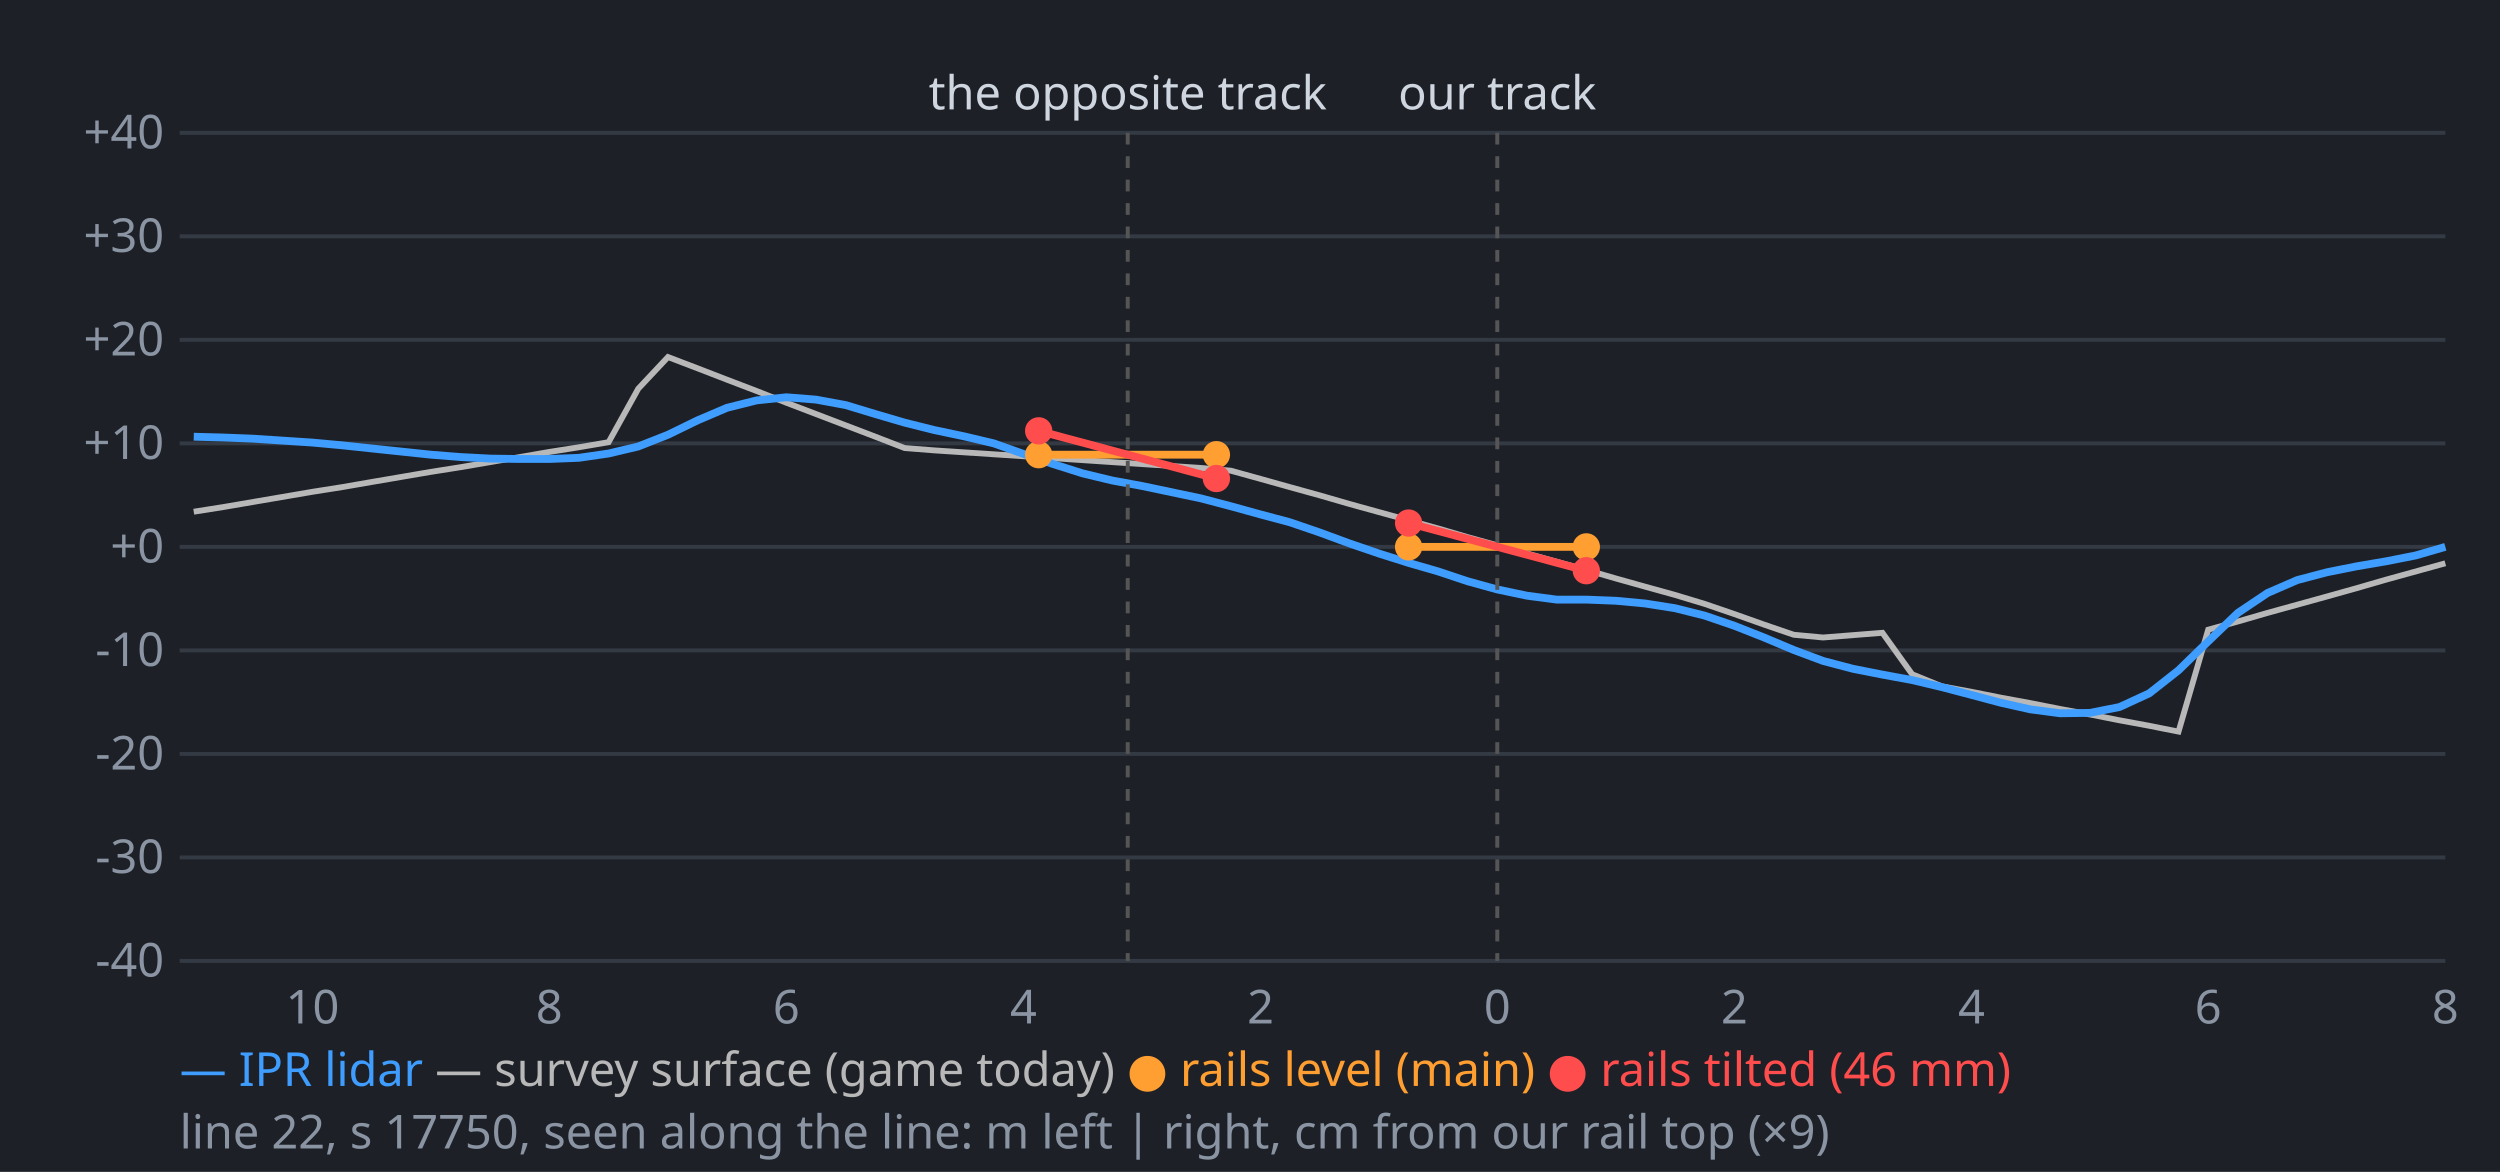
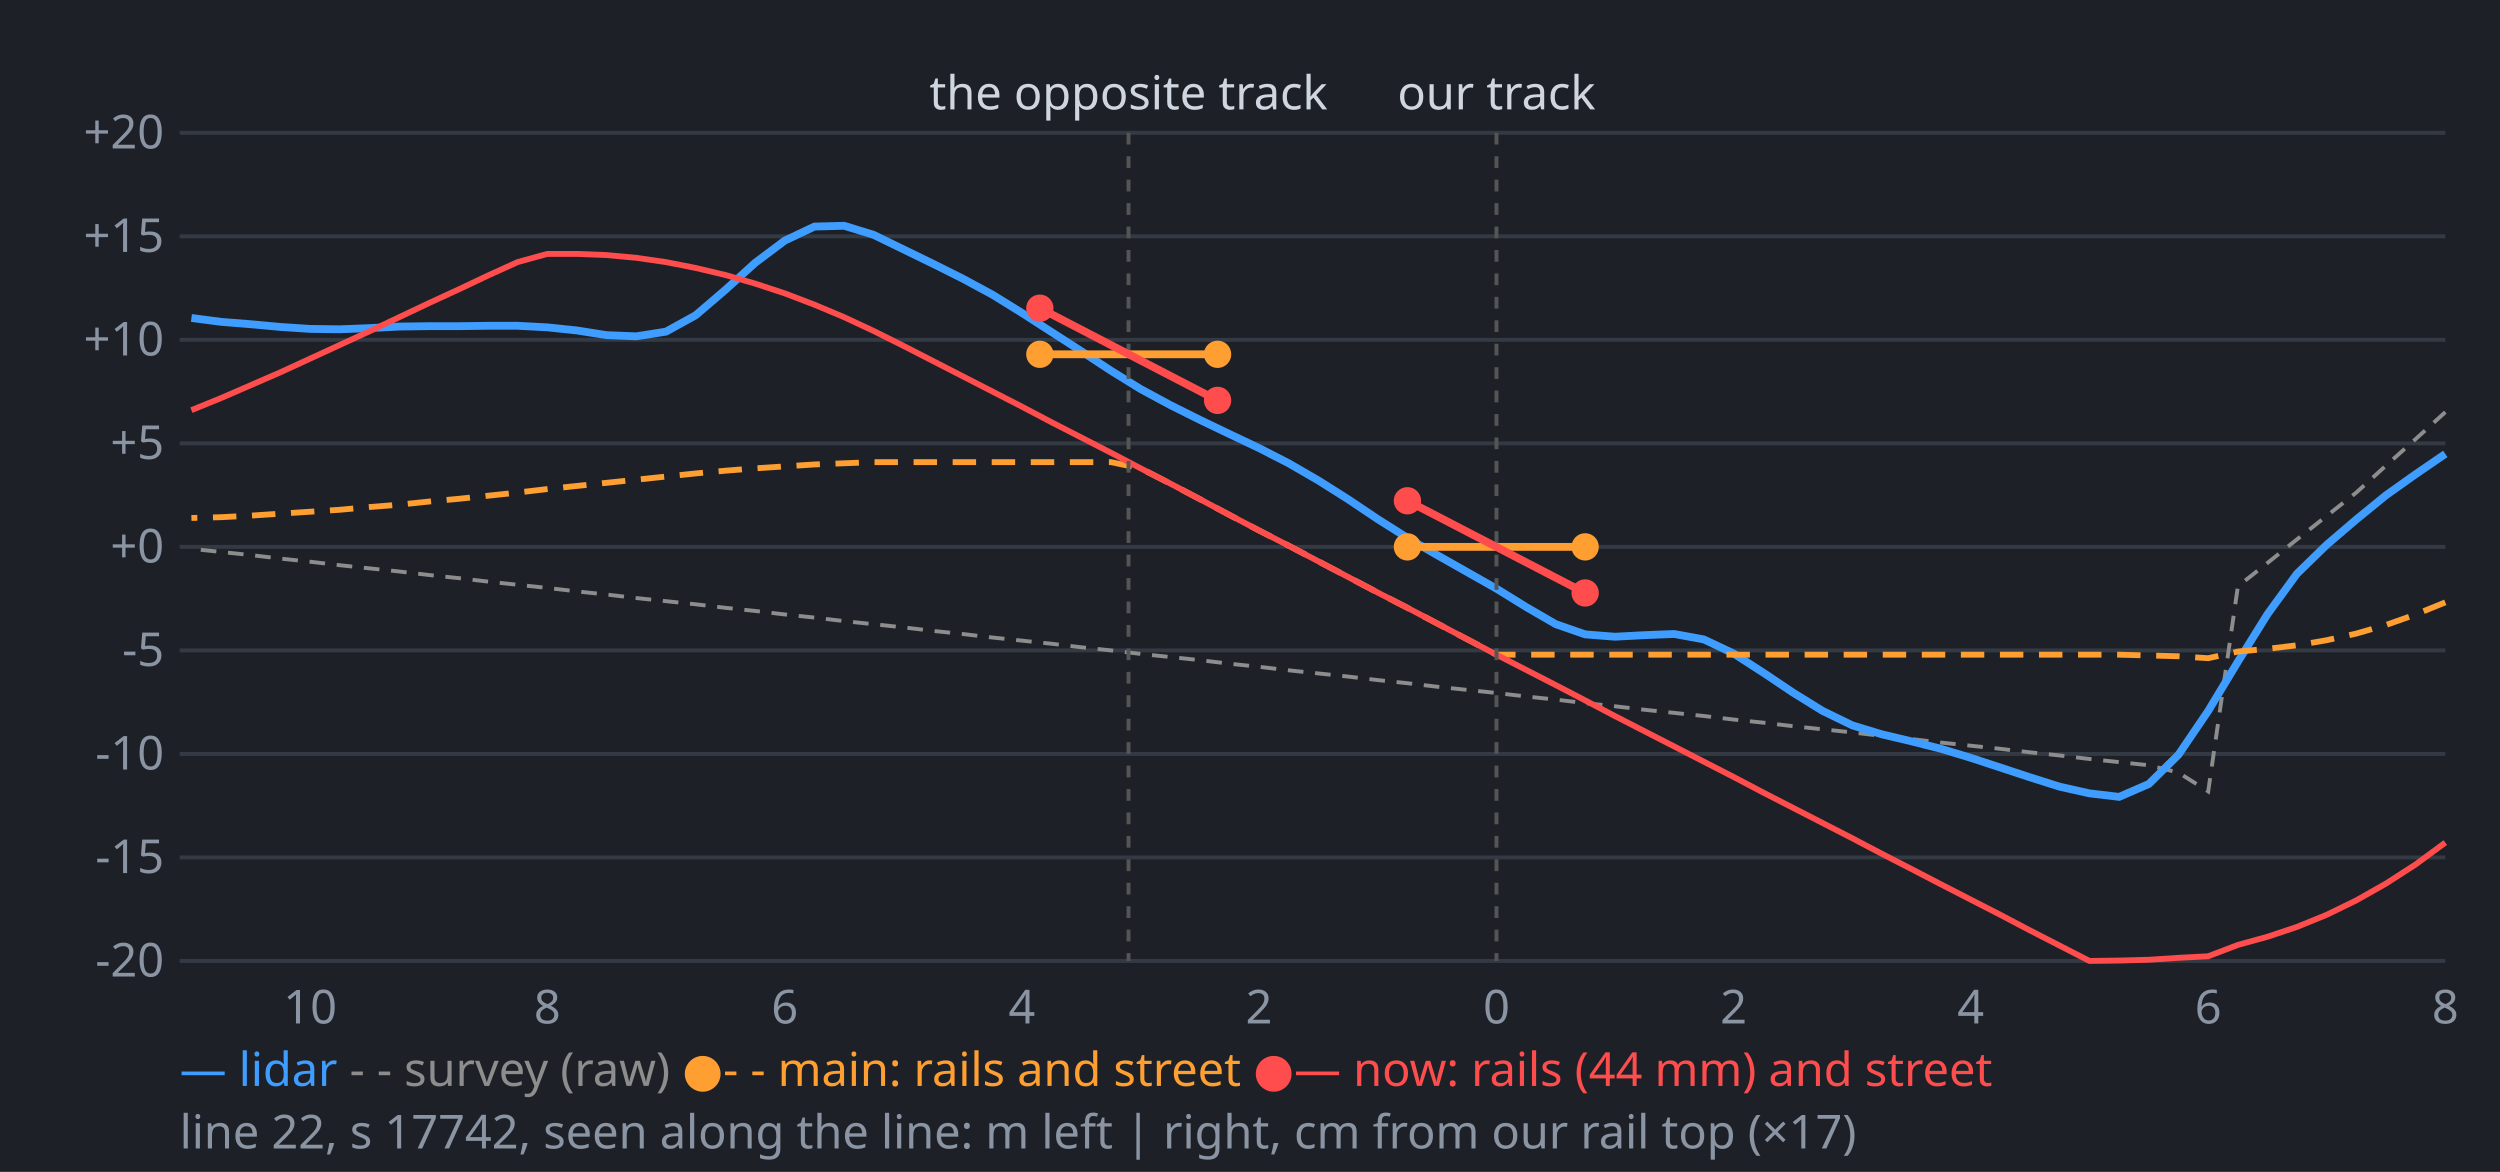
<svg xmlns="http://www.w3.org/2000/svg" viewBox="0 0 640 300" font-family="sans-serif" font-size="12">
  <rect width="640" height="300" fill="#1d2127" />
  <line x1="46" x2="626" y1="246.0" y2="246.0" stroke="#333a44" />
-   <text x="42" y="250.0" fill="#8a94a3" text-anchor="end">-40</text>
+   <text x="42" y="250.0" fill="#8a94a3" text-anchor="end">-20</text>
  <line x1="46" x2="626" y1="219.5" y2="219.5" stroke="#333a44" />
-   <text x="42" y="223.5" fill="#8a94a3" text-anchor="end">-30</text>
+   <text x="42" y="223.5" fill="#8a94a3" text-anchor="end">-15</text>
  <line x1="46" x2="626" y1="193.0" y2="193.0" stroke="#333a44" />
-   <text x="42" y="197.0" fill="#8a94a3" text-anchor="end">-20</text>
+   <text x="42" y="197.0" fill="#8a94a3" text-anchor="end">-10</text>
  <line x1="46" x2="626" y1="166.5" y2="166.5" stroke="#333a44" />
-   <text x="42" y="170.5" fill="#8a94a3" text-anchor="end">-10</text>
+   <text x="42" y="170.5" fill="#8a94a3" text-anchor="end">-5</text>
  <line x1="46" x2="626" y1="140.0" y2="140.0" stroke="#333a44" />
  <text x="42" y="144.0" fill="#8a94a3" text-anchor="end">+0</text>
  <line x1="46" x2="626" y1="113.5" y2="113.5" stroke="#333a44" />
-   <text x="42" y="117.5" fill="#8a94a3" text-anchor="end">+10</text>
+   <text x="42" y="117.5" fill="#8a94a3" text-anchor="end">+5</text>
  <line x1="46" x2="626" y1="87.0" y2="87.0" stroke="#333a44" />
-   <text x="42" y="91.0" fill="#8a94a3" text-anchor="end">+20</text>
+   <text x="42" y="91.0" fill="#8a94a3" text-anchor="end">+10</text>
  <line x1="46" x2="626" y1="60.5" y2="60.5" stroke="#333a44" />
-   <text x="42" y="64.5" fill="#8a94a3" text-anchor="end">+30</text>
+   <text x="42" y="64.5" fill="#8a94a3" text-anchor="end">+15</text>
  <line x1="46" x2="626" y1="34.0" y2="34.0" stroke="#333a44" />
-   <text x="42" y="38.0" fill="#8a94a3" text-anchor="end">+40</text>
+   <text x="42" y="38.0" fill="#8a94a3" text-anchor="end">+20</text>
  <text x="626.0" y="262" fill="#8a94a3" text-anchor="middle">8</text>
  <text x="565.3" y="262" fill="#8a94a3" text-anchor="middle">6</text>
-   <text x="504.7" y="262" fill="#8a94a3" text-anchor="middle">4</text>
-   <text x="444.0" y="262" fill="#8a94a3" text-anchor="middle">2</text>
-   <text x="383.3" y="262" fill="#8a94a3" text-anchor="middle">0</text>
-   <text x="322.7" y="262" fill="#8a94a3" text-anchor="middle">2</text>
-   <text x="262.0" y="262" fill="#8a94a3" text-anchor="middle">4</text>
-   <text x="201.3" y="262" fill="#8a94a3" text-anchor="middle">6</text>
-   <text x="140.6" y="262" fill="#8a94a3" text-anchor="middle">8</text>
-   <text x="80.0" y="262" fill="#8a94a3" text-anchor="middle">10</text>
-   <polyline fill="none" stroke="#b8b8b8" stroke-width="1.5" points="626.0,144.2 618.4,146.3 610.8,148.4 603.2,150.6 595.7,152.7 588.1,154.8 580.5,156.9 572.9,159.1 565.3,161.2 557.7,187.3 550.2,185.8 542.6,184.4 535.0,182.9 527.4,181.5 519.8,180.0 512.2,178.6 504.7,177.1 497.1,175.7 489.5,172.6 481.9,162.0 474.3,162.6 466.7,163.2 459.2,162.5 451.6,159.9 444.0,157.2 436.4,154.6 428.8,152.3 421.2,150.2 413.7,148.1 406.1,145.9 398.5,143.8 390.9,141.7 383.3,139.6 375.7,137.5 368.2,135.3 360.6,133.2 353.0,131.1 345.4,129.0 337.8,126.8 330.2,124.7 322.7,122.6 315.1,120.5 307.5,119.8 299.9,119.3 292.3,118.8 284.7,118.3 277.2,117.8 269.6,117.3 262.0,116.8 254.4,116.3 246.8,115.8 239.2,115.3 231.6,114.7 224.1,111.8 216.5,108.9 208.9,106.0 201.3,103.1 193.7,100.1 186.1,97.2 178.6,94.3 171.0,91.4 163.4,99.5 155.8,113.2 148.2,114.5 140.6,115.7 133.1,117.0 125.5,118.3 117.9,119.6 110.3,120.8 102.7,122.1 95.1,123.4 87.6,124.7 80.0,125.9 72.4,127.2 64.8,128.5 57.2,129.8 49.6,131.0" />
-   <polyline fill="none" stroke="#3e9dff" stroke-width="2" points="626.0,140.0 618.4,142.2 610.8,143.7 603.2,145.0 595.7,146.5 588.1,148.5 580.5,151.8 572.9,156.9 565.3,164.2 557.7,171.6 550.2,177.5 542.6,181.0 535.0,182.5 527.4,182.6 519.8,181.6 512.2,179.9 504.7,177.9 497.1,175.9 489.5,174.1 481.9,172.7 474.3,171.2 466.7,169.2 459.2,166.4 451.6,163.2 444.0,160.2 436.4,157.6 428.8,155.7 421.2,154.5 413.7,153.8 406.1,153.5 398.5,153.5 390.9,152.5 383.3,150.9 375.7,148.8 368.2,146.3 360.6,144.1 353.0,141.7 345.4,139.1 337.8,136.3 330.2,133.7 322.7,131.7 315.1,129.6 307.5,127.6 299.9,126.0 292.3,124.4 284.7,123.0 277.2,121.2 269.6,118.8 262.0,116.2 254.4,113.5 246.8,111.7 239.2,110.1 231.6,108.2 224.1,106.0 216.5,103.7 208.9,102.3 201.3,101.7 193.7,102.5 186.1,104.4 178.6,107.6 171.0,111.3 163.4,114.3 155.8,116.1 148.2,117.2 140.6,117.5 133.1,117.5 125.5,117.4 117.9,117.0 110.3,116.4 102.7,115.6 95.1,114.8 87.6,114.0 80.0,113.3 72.4,112.8 64.8,112.3 57.2,112.0 49.6,111.8" />
-   <line x1="383.3" x2="383.3" y1="34" y2="246" stroke="#555" stroke-dasharray="3 3" />
-   <text x="383.3" y="28" fill="#cfd6df" text-anchor="middle">our track</text>
-   <line x1="360.6" y1="140.0" x2="406.1" y2="140.0" stroke="#ff9e31" stroke-width="2" />
-   <circle cx="360.6" cy="140.0" r="3.5" fill="#ff9e31" />
-   <circle cx="406.1" cy="140.0" r="3.5" fill="#ff9e31" />
-   <line x1="360.6" y1="133.9" x2="406.1" y2="146.1" stroke="#ff4d4d" stroke-width="2" />
-   <circle cx="360.6" cy="133.9" r="3.5" fill="#ff4d4d" />
-   <circle cx="406.1" cy="146.1" r="3.5" fill="#ff4d4d" />
-   <line x1="288.7" x2="288.7" y1="34" y2="246" stroke="#555" stroke-dasharray="3 3" />
-   <text x="288.7" y="28" fill="#cfd6df" text-anchor="middle">the opposite track</text>
-   <line x1="265.9" y1="116.4" x2="311.4" y2="116.4" stroke="#ff9e31" stroke-width="2" />
-   <circle cx="265.9" cy="116.4" r="3.5" fill="#ff9e31" />
-   <circle cx="311.4" cy="116.4" r="3.5" fill="#ff9e31" />
-   <line x1="265.9" y1="110.3" x2="311.4" y2="122.5" stroke="#ff4d4d" stroke-width="2" />
-   <circle cx="265.9" cy="110.3" r="3.5" fill="#ff4d4d" />
-   <circle cx="311.4" cy="122.5" r="3.5" fill="#ff4d4d" />
+   <text x="504.5" y="262" fill="#8a94a3" text-anchor="middle">4</text>
+   <text x="443.8" y="262" fill="#8a94a3" text-anchor="middle">2</text>
+   <text x="383.1" y="262" fill="#8a94a3" text-anchor="middle">0</text>
+   <text x="322.3" y="262" fill="#8a94a3" text-anchor="middle">2</text>
+   <text x="261.6" y="262" fill="#8a94a3" text-anchor="middle">4</text>
+   <text x="200.9" y="262" fill="#8a94a3" text-anchor="middle">6</text>
+   <text x="140.1" y="262" fill="#8a94a3" text-anchor="middle">8</text>
+   <text x="79.4" y="262" fill="#8a94a3" text-anchor="middle">10</text>
+   <polyline fill="none" stroke="#8d8d8d" stroke-width="1" stroke-dasharray="4 3" points="626.0,105.5 618.4,112.4 610.8,119.2 603.2,126.1 595.6,132.1 588.0,138.1 580.5,144.1 572.9,150.1 565.3,202.6 557.7,197.8 550.1,195.9 542.5,195.1 534.9,194.3 527.3,193.4 519.7,192.6 512.1,191.7 504.5,190.9 496.9,190.1 489.4,189.2 481.8,188.4 474.2,187.5 466.6,186.7 459.0,185.9 451.4,185.0 443.8,184.2 436.2,183.3 428.6,182.5 421.0,181.7 413.4,180.8 405.8,180.0 398.3,179.1 390.7,178.3 383.1,177.4 375.5,176.6 367.9,175.8 360.3,174.9 352.7,174.1 345.1,173.2 337.5,172.4 329.9,171.6 322.3,170.7 314.7,169.9 307.2,169.0 299.6,168.2 292.0,167.4 284.4,166.5 276.8,165.7 269.2,164.8 261.6,164.0 254.0,163.2 246.4,162.3 238.8,161.5 231.2,160.6 223.6,159.8 216.1,159.0 208.5,158.1 200.9,157.3 193.3,156.4 185.7,155.6 178.1,154.7 170.5,153.9 162.9,153.1 155.3,152.2 147.7,151.4 140.1,150.5 132.5,149.7 125.0,148.9 117.4,148.0 109.8,147.2 102.2,146.3 94.6,145.5 87.0,144.7 79.4,143.8 71.8,143.0 64.2,142.1 56.6,141.3 49.0,140.5" />
+   <polyline fill="none" stroke="#3e9dff" stroke-width="2" points="626.0,116.2 618.4,121.4 610.8,126.8 603.2,133.0 595.6,139.5 588.0,146.9 580.5,157.2 572.9,169.4 565.3,182.0 557.7,193.2 550.1,200.7 542.5,204.0 534.9,203.1 527.3,201.4 519.7,199.0 512.1,196.5 504.5,194.0 496.9,191.7 489.4,189.8 481.8,188.0 474.2,185.7 466.6,182.0 459.0,177.3 451.4,172.2 443.8,167.3 436.2,163.7 428.6,162.3 421.0,162.6 413.4,163.0 405.8,162.4 398.3,159.8 390.7,155.4 383.1,150.7 375.5,146.4 367.9,142.1 360.3,137.7 352.7,132.9 345.1,127.8 337.5,123.0 329.9,118.6 322.3,114.7 314.7,111.1 307.2,107.5 299.6,103.7 292.0,99.6 284.4,94.9 276.8,89.9 269.2,85.0 261.6,80.1 254.0,75.4 246.4,71.3 238.8,67.5 231.2,63.8 223.6,60.1 216.1,57.8 208.5,58.0 200.9,61.6 193.3,67.3 185.7,74.2 178.1,80.7 170.5,84.9 162.9,86.1 155.3,85.8 147.7,84.6 140.1,83.8 132.5,83.4 125.0,83.4 117.4,83.5 109.8,83.5 102.2,83.6 94.6,84.0 87.0,84.3 79.4,84.2 71.8,83.7 64.2,83.0 56.6,82.4 49.0,81.4" />
+   <polyline fill="none" stroke="#ff9e31" stroke-width="1.5" stroke-dasharray="6 4" points="626.0,154.2 618.4,157.3 610.8,160.0 603.2,162.2 595.6,163.9 588.0,165.2 580.5,166.1 572.9,166.8 565.3,168.5 557.7,168.0 550.1,167.8 542.5,167.6 534.9,167.6 527.3,167.6 519.7,167.6 512.1,167.6 504.5,167.6 496.9,167.6 489.4,167.6 481.8,167.6 474.2,167.6 466.6,167.6 459.0,167.6 451.4,167.6 443.8,167.6 436.2,167.6 428.6,167.6 421.0,167.6 413.4,167.6 405.8,167.6 398.3,167.6 390.7,167.6 383.1,167.6 375.5,163.6 367.9,159.6 360.3,155.6 352.7,151.7 345.1,147.7 337.5,143.7 329.9,139.7 322.3,135.8 314.7,131.8 307.2,127.8 299.6,123.8 292.0,119.9 284.4,118.3 276.8,118.3 269.2,118.3 261.6,118.3 254.0,118.3 246.4,118.3 238.8,118.3 231.2,118.3 223.6,118.3 216.1,118.6 208.5,118.9 200.9,119.4 193.3,119.9 185.7,120.5 178.1,121.2 170.5,122.0 162.9,122.8 155.3,123.6 147.7,124.4 140.1,125.2 132.5,126.1 125.0,126.9 117.4,127.7 109.8,128.4 102.2,129.2 94.6,129.8 87.0,130.5 79.4,131.0 71.8,131.5 64.2,132.0 56.6,132.4 49.0,132.6" />
+   <polyline fill="none" stroke="#ff4d4d" stroke-width="1.5" points="626.0,215.7 618.4,221.3 610.8,226.2 603.2,230.5 595.6,234.2 588.0,237.3 580.5,239.8 572.9,241.9 565.3,244.8 557.7,245.2 550.1,245.7 542.5,245.9 534.9,246.0 527.3,242.1 519.7,238.2 512.1,234.2 504.5,230.3 496.9,226.4 489.4,222.5 481.8,218.6 474.2,214.6 466.6,210.7 459.0,206.8 451.4,202.9 443.8,198.9 436.2,195.0 428.6,191.1 421.0,187.2 413.4,183.3 405.8,179.3 398.3,175.4 390.7,171.5 383.1,167.6 375.5,163.6 367.9,159.6 360.3,155.6 352.7,151.7 345.1,147.7 337.5,143.7 329.9,139.7 322.3,135.8 314.7,131.8 307.2,127.8 299.6,123.8 292.0,119.9 284.4,115.9 276.8,112.0 269.2,108.1 261.6,104.1 254.0,100.2 246.4,96.3 238.8,92.4 231.2,88.5 223.6,84.7 216.1,81.2 208.5,78.0 200.9,75.1 193.3,72.6 185.7,70.4 178.1,68.6 170.5,67.1 162.9,66.0 155.3,65.3 147.7,65.0 140.1,65.0 132.5,67.1 125.0,70.5 117.4,74.1 109.8,77.6 102.2,81.2 94.6,84.8 87.0,88.3 79.4,91.8 71.8,95.3 64.2,98.6 56.6,101.9 49.0,105.0" />
+   <line x1="383.1" x2="383.1" y1="34" y2="246" stroke="#555" stroke-dasharray="3 3" />
+   <text x="383.1" y="28" fill="#cfd6df" text-anchor="middle">our track</text>
+   <line x1="360.3" y1="140.0" x2="405.8" y2="140.0" stroke="#ff9e31" stroke-width="2" />
+   <circle cx="360.3" cy="140.0" r="3.5" fill="#ff9e31" />
+   <circle cx="405.8" cy="140.0" r="3.5" fill="#ff9e31" />
+   <line x1="360.3" y1="128.2" x2="405.8" y2="151.8" stroke="#ff4d4d" stroke-width="2" />
+   <circle cx="360.3" cy="128.2" r="3.5" fill="#ff4d4d" />
+   <circle cx="405.8" cy="151.8" r="3.5" fill="#ff4d4d" />
+   <line x1="288.9" x2="288.9" y1="34" y2="246" stroke="#555" stroke-dasharray="3 3" />
+   <text x="288.9" y="28" fill="#cfd6df" text-anchor="middle">the opposite track</text>
+   <line x1="266.2" y1="90.7" x2="311.7" y2="90.7" stroke="#ff9e31" stroke-width="2" />
+   <circle cx="266.2" cy="90.7" r="3.5" fill="#ff9e31" />
+   <circle cx="311.7" cy="90.7" r="3.5" fill="#ff9e31" />
+   <line x1="266.2" y1="78.9" x2="311.7" y2="102.5" stroke="#ff4d4d" stroke-width="2" />
+   <circle cx="266.2" cy="78.9" r="3.5" fill="#ff4d4d" />
+   <circle cx="311.7" cy="102.5" r="3.5" fill="#ff4d4d" />
  <text x="46" y="278" fill="#cfd6df">
-     <tspan fill="#3e9dff">— IPR lidar</tspan>
-     <tspan fill="#b8b8b8">— survey surface (game today)</tspan>
-     <tspan fill="#ff9e31">● rails level (main)</tspan>
-     <tspan fill="#ff4d4d">● rails tilted (46 mm)</tspan>
+     <tspan fill="#3e9dff">— lidar</tspan>
+     <tspan fill="#8d8d8d">- - survey (raw)</tspan>
+     <tspan fill="#ff9e31">●- - main: rails and street</tspan>
+     <tspan fill="#ff4d4d">●— now: rails (44 mm) and street</tspan>
  </text>
-   <text x="46" y="294" fill="#8a94a3">line 22, s 17750, seen along the line: m left | right, cm from our rail top (×9)</text>
+   <text x="46" y="294" fill="#8a94a3">line 22, s 17742, seen along the line: m left | right, cm from our rail top (×17)</text>
</svg>
